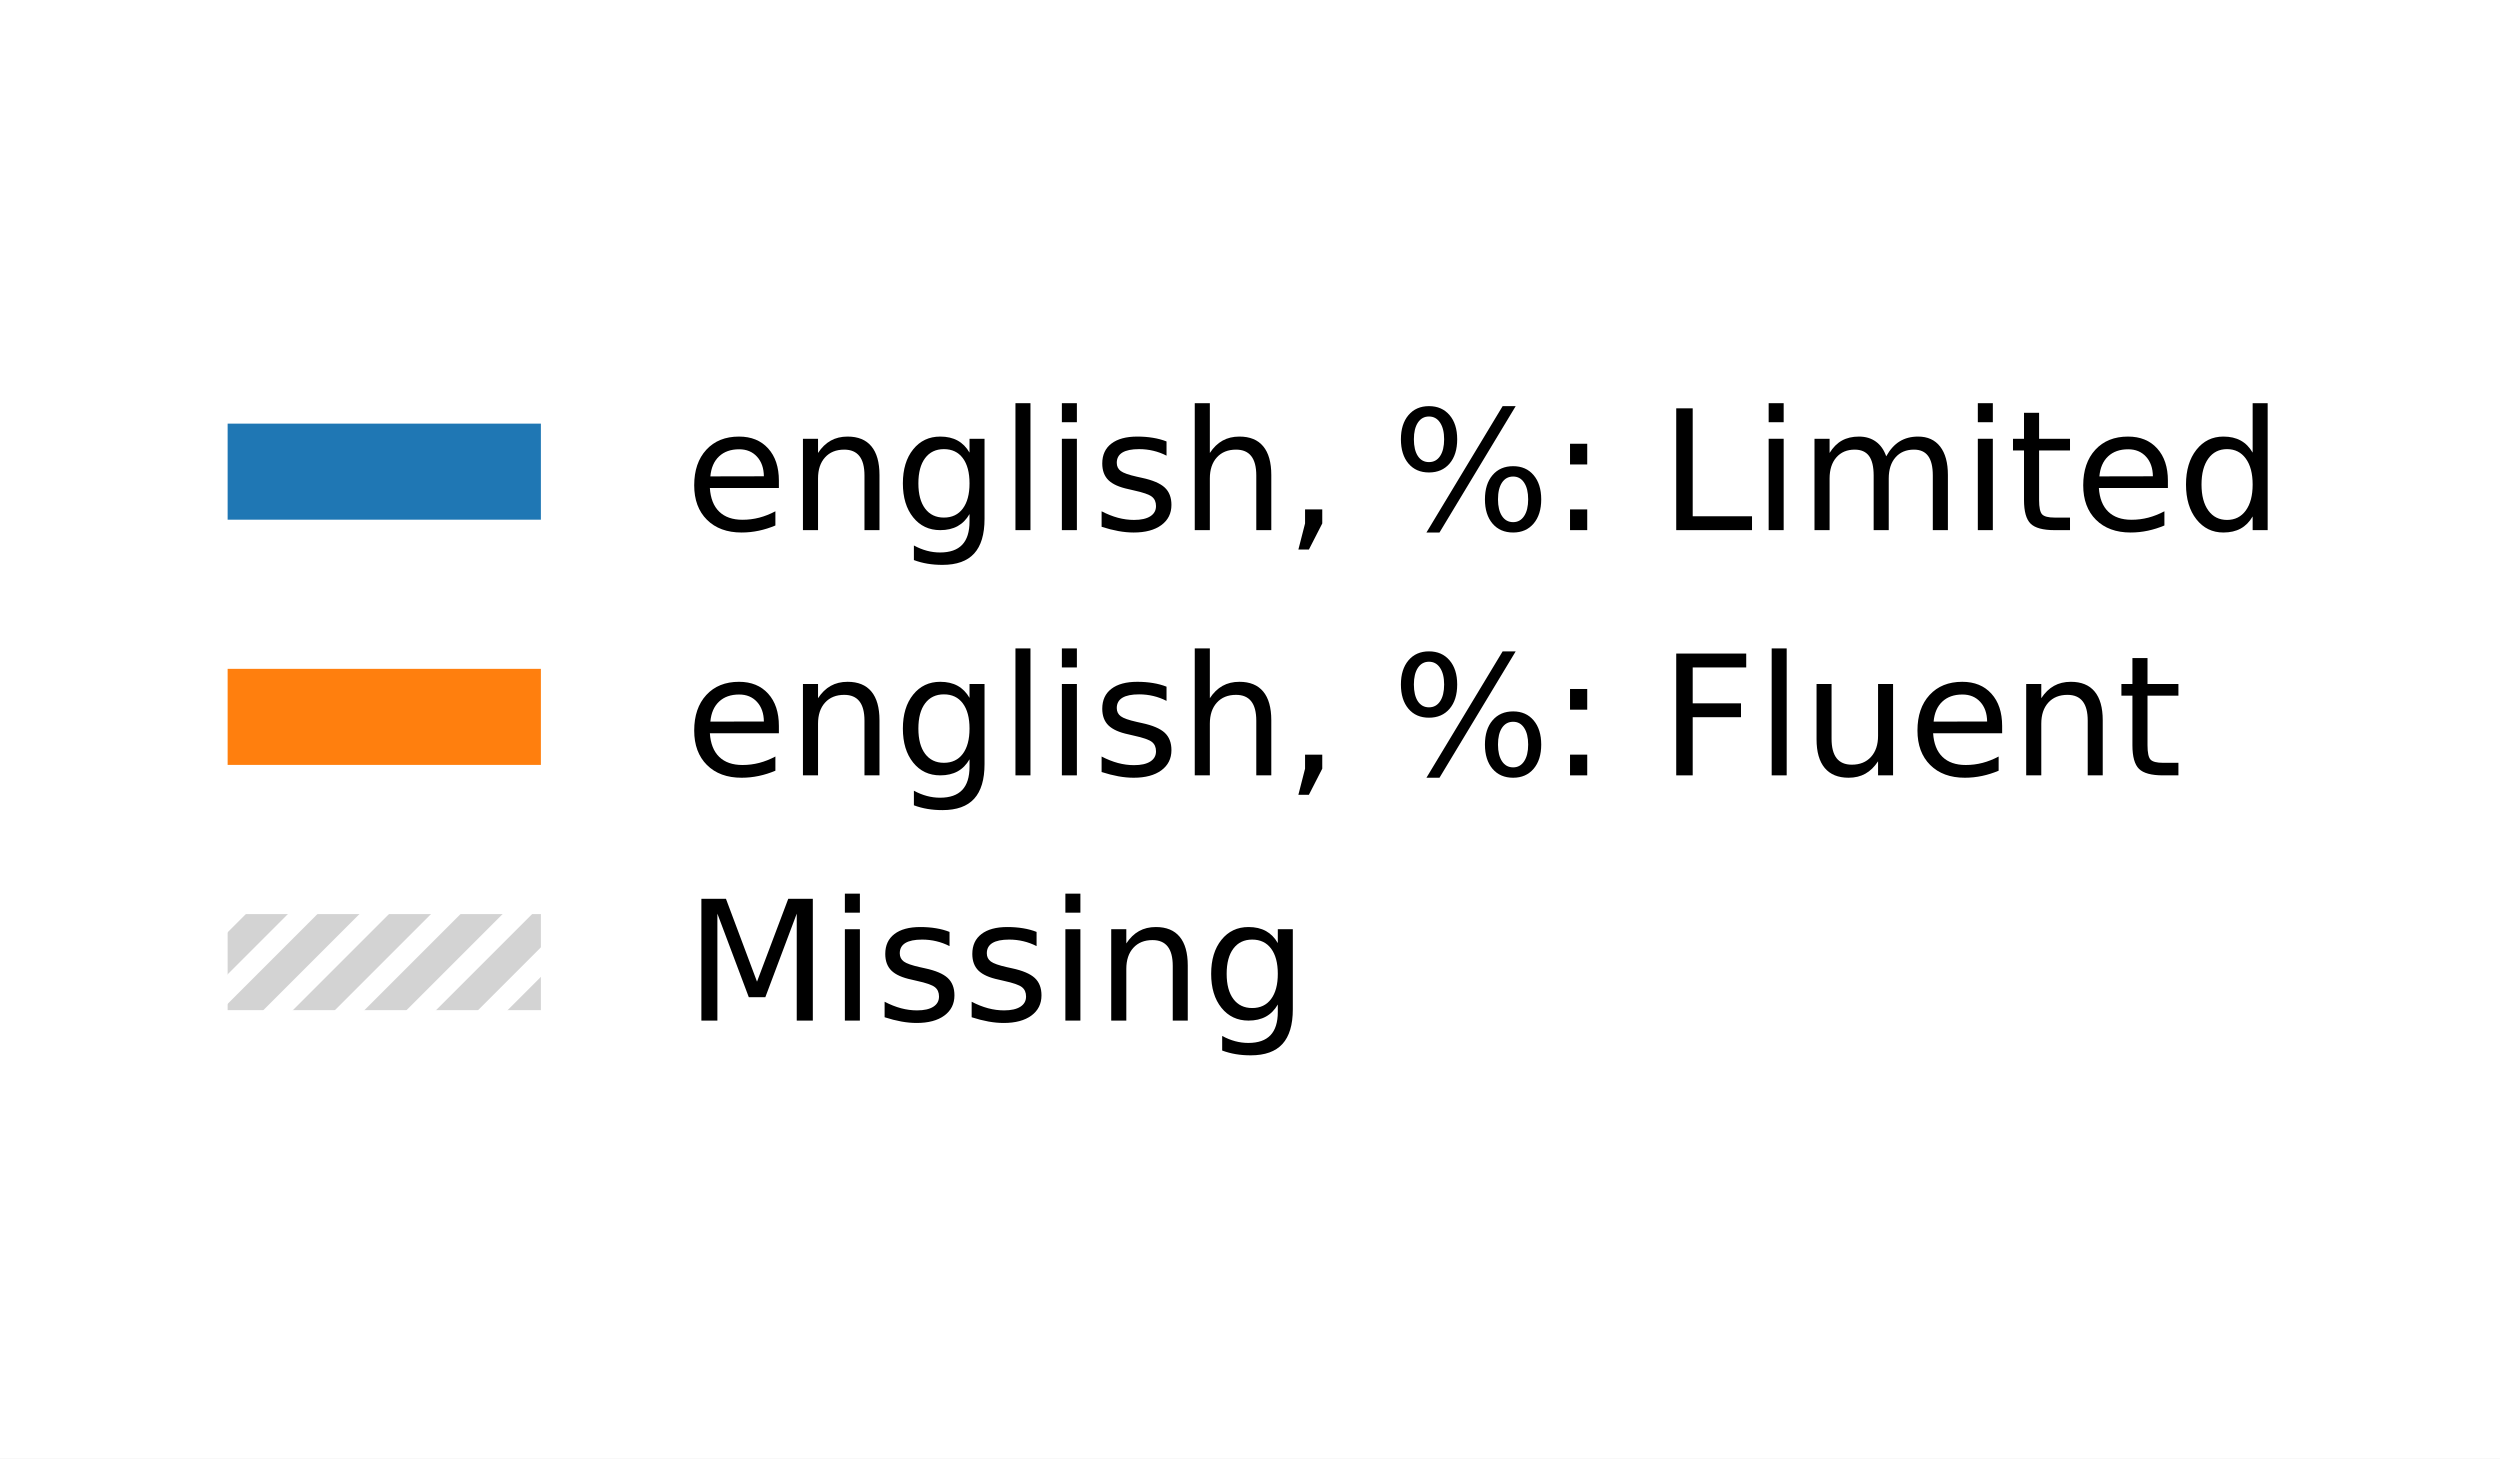
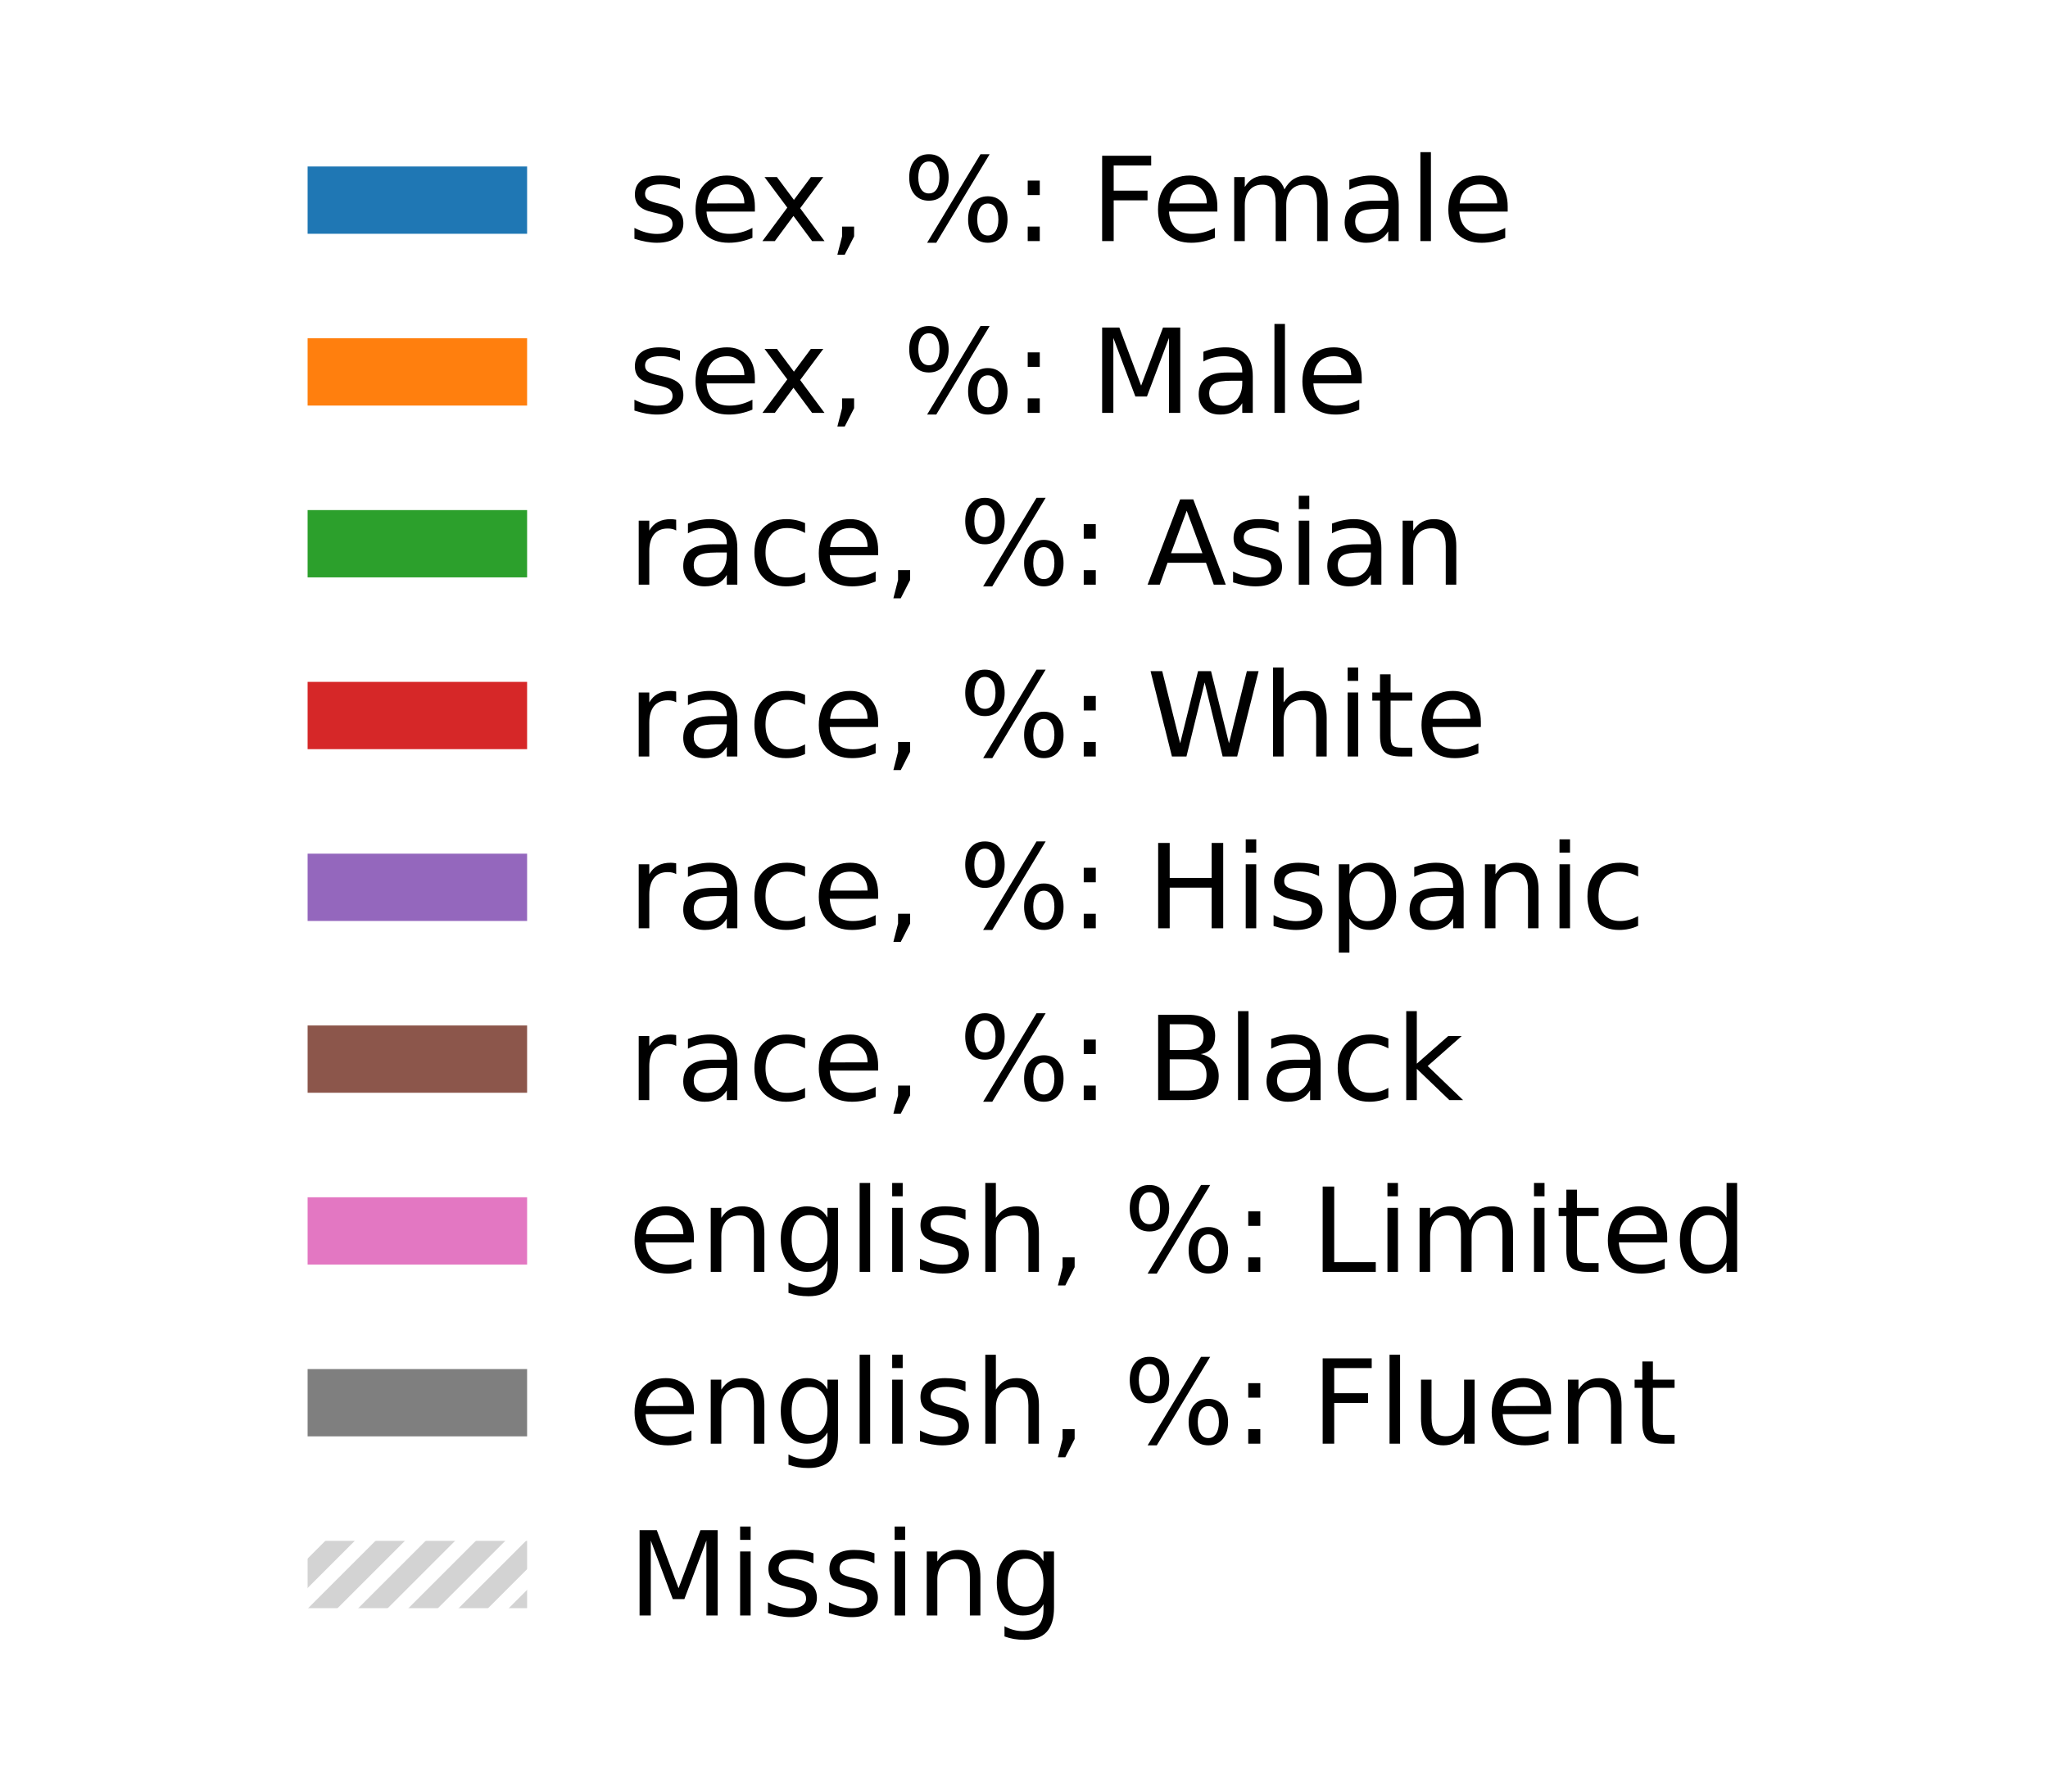
- <svg xmlns="http://www.w3.org/2000/svg" xmlns:xlink="http://www.w3.org/1999/xlink" width="119.71pt" height="69.84pt" viewBox="0 0 119.71 69.84" version="1.1">
+ <svg xmlns="http://www.w3.org/2000/svg" xmlns:xlink="http://www.w3.org/1999/xlink" width="139.95pt" height="122.483pt" viewBox="0 0 139.95 122.483" version="1.1">
  <defs>
    <style type="text/css">*{stroke-linejoin: round; stroke-linecap: butt}</style>
  </defs>
  <g id="figure_1">
    <g id="patch_1">
-       <path d="M -0 69.84  L 119.71 69.84  L 119.71 0  L -0 0  z " style="fill: #ffffff" />
+       <path d="M 0 122.483  L 139.95 122.483  L 139.95 0  L 0 0  z " style="fill: #ffffff" />
    </g>
    <g id="axes_1">
      <g id="legend_1">
        <g id="patch_2">
-           <path d="M 10.4 25.385  L 26.4 25.385  L 26.4 19.785  L 10.4 19.785  z " style="fill: #1f77b4; stroke: #ffffff; stroke-linejoin: miter" />
+           <path d="M 20.52 16.479  L 36.52 16.479  L 36.52 10.879  L 20.52 10.879  z " style="fill: #1f77b4; stroke: #ffffff; stroke-linejoin: miter" />
        </g>
        <g id="text_1">
-           <g transform="translate(32.8 25.385) scale(0.08 -0.08)">
-             <defs>
+           <g transform="translate(42.92 16.47875) scale(0.08 -0.08)">
+             <defs>
+               <path id="DejaVuSans-73" d="M 2834 3397  L 2834 2853  Q 2591 2978 2328 3040  Q 2066 3103 1784 3103  Q 1356 3103 1142 2972  Q 928 2841 928 2578  Q 928 2378 1081 2264  Q 1234 2150 1697 2047  L 1894 2003  Q 2506 1872 2764 1633  Q 3022 1394 3022 966  Q 3022 478 2636 193  Q 2250 -91 1575 -91  Q 1294 -91 989 -36  Q 684 19 347 128  L 347 722  Q 666 556 975 473  Q 1284 391 1588 391  Q 1994 391 2212 530  Q 2431 669 2431 922  Q 2431 1156 2273 1281  Q 2116 1406 1581 1522  L 1381 1569  Q 847 1681 609 1914  Q 372 2147 372 2553  Q 372 3047 722 3315  Q 1072 3584 1716 3584  Q 2034 3584 2315 3537  Q 2597 3491 2834 3397  z " transform="scale(0.015625)" />
              <path id="DejaVuSans-65" d="M 3597 1894  L 3597 1613  L 953 1613  Q 991 1019 1311 708  Q 1631 397 2203 397  Q 2534 397 2845 478  Q 3156 559 3463 722  L 3463 178  Q 3153 47 2828 -22  Q 2503 -91 2169 -91  Q 1331 -91 842 396  Q 353 884 353 1716  Q 353 2575 817 3079  Q 1281 3584 2069 3584  Q 2775 3584 3186 3129  Q 3597 2675 3597 1894  z M 3022 2063  Q 3016 2534 2758 2815  Q 2500 3097 2075 3097  Q 1594 3097 1305 2825  Q 1016 2553 972 2059  L 3022 2063  z " transform="scale(0.015625)" />
-               <path id="DejaVuSans-6e" d="M 3513 2113  L 3513 0  L 2938 0  L 2938 2094  Q 2938 2591 2744 2837  Q 2550 3084 2163 3084  Q 1697 3084 1428 2787  Q 1159 2491 1159 1978  L 1159 0  L 581 0  L 581 3500  L 1159 3500  L 1159 2956  Q 1366 3272 1645 3428  Q 1925 3584 2291 3584  Q 2894 3584 3203 3211  Q 3513 2838 3513 2113  z " transform="scale(0.015625)" />
-               <path id="DejaVuSans-67" d="M 2906 1791  Q 2906 2416 2648 2759  Q 2391 3103 1925 3103  Q 1463 3103 1205 2759  Q 947 2416 947 1791  Q 947 1169 1205 825  Q 1463 481 1925 481  Q 2391 481 2648 825  Q 2906 1169 2906 1791  z M 3481 434  Q 3481 -459 3084 -895  Q 2688 -1331 1869 -1331  Q 1566 -1331 1297 -1286  Q 1028 -1241 775 -1147  L 775 -588  Q 1028 -725 1275 -790  Q 1522 -856 1778 -856  Q 2344 -856 2625 -561  Q 2906 -266 2906 331  L 2906 616  Q 2728 306 2450 153  Q 2172 0 1784 0  Q 1141 0 747 490  Q 353 981 353 1791  Q 353 2603 747 3093  Q 1141 3584 1784 3584  Q 2172 3584 2450 3431  Q 2728 3278 2906 2969  L 2906 3500  L 3481 3500  L 3481 434  z " transform="scale(0.015625)" />
-               <path id="DejaVuSans-6c" d="M 603 4863  L 1178 4863  L 1178 0  L 603 0  L 603 4863  z " transform="scale(0.015625)" />
-               <path id="DejaVuSans-69" d="M 603 3500  L 1178 3500  L 1178 0  L 603 0  L 603 3500  z M 603 4863  L 1178 4863  L 1178 4134  L 603 4134  L 603 4863  z " transform="scale(0.015625)" />
-               <path id="DejaVuSans-73" d="M 2834 3397  L 2834 2853  Q 2591 2978 2328 3040  Q 2066 3103 1784 3103  Q 1356 3103 1142 2972  Q 928 2841 928 2578  Q 928 2378 1081 2264  Q 1234 2150 1697 2047  L 1894 2003  Q 2506 1872 2764 1633  Q 3022 1394 3022 966  Q 3022 478 2636 193  Q 2250 -91 1575 -91  Q 1294 -91 989 -36  Q 684 19 347 128  L 347 722  Q 666 556 975 473  Q 1284 391 1588 391  Q 1994 391 2212 530  Q 2431 669 2431 922  Q 2431 1156 2273 1281  Q 2116 1406 1581 1522  L 1381 1569  Q 847 1681 609 1914  Q 372 2147 372 2553  Q 372 3047 722 3315  Q 1072 3584 1716 3584  Q 2034 3584 2315 3537  Q 2597 3491 2834 3397  z " transform="scale(0.015625)" />
-               <path id="DejaVuSans-68" d="M 3513 2113  L 3513 0  L 2938 0  L 2938 2094  Q 2938 2591 2744 2837  Q 2550 3084 2163 3084  Q 1697 3084 1428 2787  Q 1159 2491 1159 1978  L 1159 0  L 581 0  L 581 4863  L 1159 4863  L 1159 2956  Q 1366 3272 1645 3428  Q 1925 3584 2291 3584  Q 2894 3584 3203 3211  Q 3513 2838 3513 2113  z " transform="scale(0.015625)" />
+               <path id="DejaVuSans-78" d="M 3513 3500  L 2247 1797  L 3578 0  L 2900 0  L 1881 1375  L 863 0  L 184 0  L 1544 1831  L 300 3500  L 978 3500  L 1906 2253  L 2834 3500  L 3513 3500  z " transform="scale(0.015625)" />
              <path id="DejaVuSans-2c" d="M 750 794  L 1409 794  L 1409 256  L 897 -744  L 494 -744  L 750 256  L 750 794  z " transform="scale(0.015625)" />
              <path id="DejaVuSans-20" transform="scale(0.015625)" />
              <path id="DejaVuSans-25" d="M 4653 2053  Q 4381 2053 4226 1822  Q 4072 1591 4072 1178  Q 4072 772 4226 539  Q 4381 306 4653 306  Q 4919 306 5073 539  Q 5228 772 5228 1178  Q 5228 1588 5073 1820  Q 4919 2053 4653 2053  z M 4653 2450  Q 5147 2450 5437 2106  Q 5728 1763 5728 1178  Q 5728 594 5436 251  Q 5144 -91 4653 -91  Q 4153 -91 3862 251  Q 3572 594 3572 1178  Q 3572 1766 3864 2108  Q 4156 2450 4653 2450  z M 1428 4353  Q 1159 4353 1004 4120  Q 850 3888 850 3481  Q 850 3069 1003 2837  Q 1156 2606 1428 2606  Q 1700 2606 1854 2837  Q 2009 3069 2009 3481  Q 2009 3884 1853 4118  Q 1697 4353 1428 4353  z M 4250 4750  L 4750 4750  L 1831 -91  L 1331 -91  L 4250 4750  z M 1428 4750  Q 1922 4750 2215 4408  Q 2509 4066 2509 3481  Q 2509 2891 2217 2550  Q 1925 2209 1428 2209  Q 931 2209 642 2551  Q 353 2894 353 3481  Q 353 4063 643 4406  Q 934 4750 1428 4750  z " transform="scale(0.015625)" />
              <path id="DejaVuSans-3a" d="M 750 794  L 1409 794  L 1409 0  L 750 0  L 750 794  z M 750 3309  L 1409 3309  L 1409 2516  L 750 2516  L 750 3309  z " transform="scale(0.015625)" />
+               <path id="DejaVuSans-46" d="M 628 4666  L 3309 4666  L 3309 4134  L 1259 4134  L 1259 2759  L 3109 2759  L 3109 2228  L 1259 2228  L 1259 0  L 628 0  L 628 4666  z " transform="scale(0.015625)" />
+               <path id="DejaVuSans-6d" d="M 3328 2828  Q 3544 3216 3844 3400  Q 4144 3584 4550 3584  Q 5097 3584 5394 3201  Q 5691 2819 5691 2113  L 5691 0  L 5113 0  L 5113 2094  Q 5113 2597 4934 2840  Q 4756 3084 4391 3084  Q 3944 3084 3684 2787  Q 3425 2491 3425 1978  L 3425 0  L 2847 0  L 2847 2094  Q 2847 2600 2669 2842  Q 2491 3084 2119 3084  Q 1678 3084 1418 2786  Q 1159 2488 1159 1978  L 1159 0  L 581 0  L 581 3500  L 1159 3500  L 1159 2956  Q 1356 3278 1631 3431  Q 1906 3584 2284 3584  Q 2666 3584 2933 3390  Q 3200 3197 3328 2828  z " transform="scale(0.015625)" />
+               <path id="DejaVuSans-61" d="M 2194 1759  Q 1497 1759 1228 1600  Q 959 1441 959 1056  Q 959 750 1161 570  Q 1363 391 1709 391  Q 2188 391 2477 730  Q 2766 1069 2766 1631  L 2766 1759  L 2194 1759  z M 3341 1997  L 3341 0  L 2766 0  L 2766 531  Q 2569 213 2275 61  Q 1981 -91 1556 -91  Q 1019 -91 701 211  Q 384 513 384 1019  Q 384 1609 779 1909  Q 1175 2209 1959 2209  L 2766 2209  L 2766 2266  Q 2766 2663 2505 2880  Q 2244 3097 1772 3097  Q 1472 3097 1187 3025  Q 903 2953 641 2809  L 641 3341  Q 956 3463 1253 3523  Q 1550 3584 1831 3584  Q 2591 3584 2966 3190  Q 3341 2797 3341 1997  z " transform="scale(0.015625)" />
+               <path id="DejaVuSans-6c" d="M 603 4863  L 1178 4863  L 1178 0  L 603 0  L 603 4863  z " transform="scale(0.015625)" />
+             </defs>
+             <use xlink:href="#DejaVuSans-73" />
+             <use xlink:href="#DejaVuSans-65" x="52.1" />
+             <use xlink:href="#DejaVuSans-78" x="111.873" />
+             <use xlink:href="#DejaVuSans-2c" x="171.053" />
+             <use xlink:href="#DejaVuSans-20" x="202.84" />
+             <use xlink:href="#DejaVuSans-25" x="234.627" />
+             <use xlink:href="#DejaVuSans-3a" x="329.646" />
+             <use xlink:href="#DejaVuSans-20" x="363.338" />
+             <use xlink:href="#DejaVuSans-46" x="395.125" />
+             <use xlink:href="#DejaVuSans-65" x="447.145" />
+             <use xlink:href="#DejaVuSans-6d" x="508.668" />
+             <use xlink:href="#DejaVuSans-61" x="606.08" />
+             <use xlink:href="#DejaVuSans-6c" x="667.359" />
+             <use xlink:href="#DejaVuSans-65" x="695.143" />
+           </g>
+         </g>
+         <g id="patch_3">
+           <path d="M 20.52 28.221  L 36.52 28.221  L 36.52 22.621  L 20.52 22.621  z " style="fill: #ff7f0e; stroke: #ffffff; stroke-linejoin: miter" />
+         </g>
+         <g id="text_2">
+           <g transform="translate(42.92 28.22125) scale(0.08 -0.08)">
+             <defs>
+               <path id="DejaVuSans-4d" d="M 628 4666  L 1569 4666  L 2759 1491  L 3956 4666  L 4897 4666  L 4897 0  L 4281 0  L 4281 4097  L 3078 897  L 2444 897  L 1241 4097  L 1241 0  L 628 0  L 628 4666  z " transform="scale(0.015625)" />
+             </defs>
+             <use xlink:href="#DejaVuSans-73" />
+             <use xlink:href="#DejaVuSans-65" x="52.1" />
+             <use xlink:href="#DejaVuSans-78" x="111.873" />
+             <use xlink:href="#DejaVuSans-2c" x="171.053" />
+             <use xlink:href="#DejaVuSans-20" x="202.84" />
+             <use xlink:href="#DejaVuSans-25" x="234.627" />
+             <use xlink:href="#DejaVuSans-3a" x="329.646" />
+             <use xlink:href="#DejaVuSans-20" x="363.338" />
+             <use xlink:href="#DejaVuSans-4d" x="395.125" />
+             <use xlink:href="#DejaVuSans-61" x="481.404" />
+             <use xlink:href="#DejaVuSans-6c" x="542.684" />
+             <use xlink:href="#DejaVuSans-65" x="570.467" />
+           </g>
+         </g>
+         <g id="patch_4">
+           <path d="M 20.52 39.964  L 36.52 39.964  L 36.52 34.364  L 20.52 34.364  z " style="fill: #2ca02c; stroke: #ffffff; stroke-linejoin: miter" />
+         </g>
+         <g id="text_3">
+           <g transform="translate(42.92 39.96375) scale(0.08 -0.08)">
+             <defs>
+               <path id="DejaVuSans-72" d="M 2631 2963  Q 2534 3019 2420 3045  Q 2306 3072 2169 3072  Q 1681 3072 1420 2755  Q 1159 2438 1159 1844  L 1159 0  L 581 0  L 581 3500  L 1159 3500  L 1159 2956  Q 1341 3275 1631 3429  Q 1922 3584 2338 3584  Q 2397 3584 2469 3576  Q 2541 3569 2628 3553  L 2631 2963  z " transform="scale(0.015625)" />
+               <path id="DejaVuSans-63" d="M 3122 3366  L 3122 2828  Q 2878 2963 2633 3030  Q 2388 3097 2138 3097  Q 1578 3097 1268 2742  Q 959 2388 959 1747  Q 959 1106 1268 751  Q 1578 397 2138 397  Q 2388 397 2633 464  Q 2878 531 3122 666  L 3122 134  Q 2881 22 2623 -34  Q 2366 -91 2075 -91  Q 1284 -91 818 406  Q 353 903 353 1747  Q 353 2603 823 3093  Q 1294 3584 2113 3584  Q 2378 3584 2631 3529  Q 2884 3475 3122 3366  z " transform="scale(0.015625)" />
+               <path id="DejaVuSans-41" d="M 2188 4044  L 1331 1722  L 3047 1722  L 2188 4044  z M 1831 4666  L 2547 4666  L 4325 0  L 3669 0  L 3244 1197  L 1141 1197  L 716 0  L 50 0  L 1831 4666  z " transform="scale(0.015625)" />
+               <path id="DejaVuSans-69" d="M 603 3500  L 1178 3500  L 1178 0  L 603 0  L 603 3500  z M 603 4863  L 1178 4863  L 1178 4134  L 603 4134  L 603 4863  z " transform="scale(0.015625)" />
+               <path id="DejaVuSans-6e" d="M 3513 2113  L 3513 0  L 2938 0  L 2938 2094  Q 2938 2591 2744 2837  Q 2550 3084 2163 3084  Q 1697 3084 1428 2787  Q 1159 2491 1159 1978  L 1159 0  L 581 0  L 581 3500  L 1159 3500  L 1159 2956  Q 1366 3272 1645 3428  Q 1925 3584 2291 3584  Q 2894 3584 3203 3211  Q 3513 2838 3513 2113  z " transform="scale(0.015625)" />
+             </defs>
+             <use xlink:href="#DejaVuSans-72" />
+             <use xlink:href="#DejaVuSans-61" x="41.113" />
+             <use xlink:href="#DejaVuSans-63" x="102.393" />
+             <use xlink:href="#DejaVuSans-65" x="157.373" />
+             <use xlink:href="#DejaVuSans-2c" x="218.896" />
+             <use xlink:href="#DejaVuSans-20" x="250.684" />
+             <use xlink:href="#DejaVuSans-25" x="282.471" />
+             <use xlink:href="#DejaVuSans-3a" x="377.49" />
+             <use xlink:href="#DejaVuSans-20" x="411.182" />
+             <use xlink:href="#DejaVuSans-41" x="442.969" />
+             <use xlink:href="#DejaVuSans-73" x="511.377" />
+             <use xlink:href="#DejaVuSans-69" x="563.477" />
+             <use xlink:href="#DejaVuSans-61" x="591.26" />
+             <use xlink:href="#DejaVuSans-6e" x="652.539" />
+           </g>
+         </g>
+         <g id="patch_5">
+           <path d="M 20.52 51.706  L 36.52 51.706  L 36.52 46.106  L 20.52 46.106  z " style="fill: #d62728; stroke: #ffffff; stroke-linejoin: miter" />
+         </g>
+         <g id="text_4">
+           <g transform="translate(42.92 51.70625) scale(0.08 -0.08)">
+             <defs>
+               <path id="DejaVuSans-57" d="M 213 4666  L 850 4666  L 1831 722  L 2809 4666  L 3519 4666  L 4500 722  L 5478 4666  L 6119 4666  L 4947 0  L 4153 0  L 3169 4050  L 2175 0  L 1381 0  L 213 4666  z " transform="scale(0.015625)" />
+               <path id="DejaVuSans-68" d="M 3513 2113  L 3513 0  L 2938 0  L 2938 2094  Q 2938 2591 2744 2837  Q 2550 3084 2163 3084  Q 1697 3084 1428 2787  Q 1159 2491 1159 1978  L 1159 0  L 581 0  L 581 4863  L 1159 4863  L 1159 2956  Q 1366 3272 1645 3428  Q 1925 3584 2291 3584  Q 2894 3584 3203 3211  Q 3513 2838 3513 2113  z " transform="scale(0.015625)" />
+               <path id="DejaVuSans-74" d="M 1172 4494  L 1172 3500  L 2356 3500  L 2356 3053  L 1172 3053  L 1172 1153  Q 1172 725 1289 603  Q 1406 481 1766 481  L 2356 481  L 2356 0  L 1766 0  Q 1100 0 847 248  Q 594 497 594 1153  L 594 3053  L 172 3053  L 172 3500  L 594 3500  L 594 4494  L 1172 4494  z " transform="scale(0.015625)" />
+             </defs>
+             <use xlink:href="#DejaVuSans-72" />
+             <use xlink:href="#DejaVuSans-61" x="41.113" />
+             <use xlink:href="#DejaVuSans-63" x="102.393" />
+             <use xlink:href="#DejaVuSans-65" x="157.373" />
+             <use xlink:href="#DejaVuSans-2c" x="218.896" />
+             <use xlink:href="#DejaVuSans-20" x="250.684" />
+             <use xlink:href="#DejaVuSans-25" x="282.471" />
+             <use xlink:href="#DejaVuSans-3a" x="377.49" />
+             <use xlink:href="#DejaVuSans-20" x="411.182" />
+             <use xlink:href="#DejaVuSans-57" x="442.969" />
+             <use xlink:href="#DejaVuSans-68" x="541.846" />
+             <use xlink:href="#DejaVuSans-69" x="605.225" />
+             <use xlink:href="#DejaVuSans-74" x="633.008" />
+             <use xlink:href="#DejaVuSans-65" x="672.217" />
+           </g>
+         </g>
+         <g id="patch_6">
+           <path d="M 20.52 63.449  L 36.52 63.449  L 36.52 57.849  L 20.52 57.849  z " style="fill: #9467bd; stroke: #ffffff; stroke-linejoin: miter" />
+         </g>
+         <g id="text_5">
+           <g transform="translate(42.92 63.44875) scale(0.08 -0.08)">
+             <defs>
+               <path id="DejaVuSans-48" d="M 628 4666  L 1259 4666  L 1259 2753  L 3553 2753  L 3553 4666  L 4184 4666  L 4184 0  L 3553 0  L 3553 2222  L 1259 2222  L 1259 0  L 628 0  L 628 4666  z " transform="scale(0.015625)" />
+               <path id="DejaVuSans-70" d="M 1159 525  L 1159 -1331  L 581 -1331  L 581 3500  L 1159 3500  L 1159 2969  Q 1341 3281 1617 3432  Q 1894 3584 2278 3584  Q 2916 3584 3314 3078  Q 3713 2572 3713 1747  Q 3713 922 3314 415  Q 2916 -91 2278 -91  Q 1894 -91 1617 61  Q 1341 213 1159 525  z M 3116 1747  Q 3116 2381 2855 2742  Q 2594 3103 2138 3103  Q 1681 3103 1420 2742  Q 1159 2381 1159 1747  Q 1159 1113 1420 752  Q 1681 391 2138 391  Q 2594 391 2855 752  Q 3116 1113 3116 1747  z " transform="scale(0.015625)" />
+             </defs>
+             <use xlink:href="#DejaVuSans-72" />
+             <use xlink:href="#DejaVuSans-61" x="41.113" />
+             <use xlink:href="#DejaVuSans-63" x="102.393" />
+             <use xlink:href="#DejaVuSans-65" x="157.373" />
+             <use xlink:href="#DejaVuSans-2c" x="218.896" />
+             <use xlink:href="#DejaVuSans-20" x="250.684" />
+             <use xlink:href="#DejaVuSans-25" x="282.471" />
+             <use xlink:href="#DejaVuSans-3a" x="377.49" />
+             <use xlink:href="#DejaVuSans-20" x="411.182" />
+             <use xlink:href="#DejaVuSans-48" x="442.969" />
+             <use xlink:href="#DejaVuSans-69" x="518.164" />
+             <use xlink:href="#DejaVuSans-73" x="545.947" />
+             <use xlink:href="#DejaVuSans-70" x="598.047" />
+             <use xlink:href="#DejaVuSans-61" x="661.523" />
+             <use xlink:href="#DejaVuSans-6e" x="722.803" />
+             <use xlink:href="#DejaVuSans-69" x="786.182" />
+             <use xlink:href="#DejaVuSans-63" x="813.965" />
+           </g>
+         </g>
+         <g id="patch_7">
+           <path d="M 20.52 75.191  L 36.52 75.191  L 36.52 69.591  L 20.52 69.591  z " style="fill: #8c564b; stroke: #ffffff; stroke-linejoin: miter" />
+         </g>
+         <g id="text_6">
+           <g transform="translate(42.92 75.19125) scale(0.08 -0.08)">
+             <defs>
+               <path id="DejaVuSans-42" d="M 1259 2228  L 1259 519  L 2272 519  Q 2781 519 3026 730  Q 3272 941 3272 1375  Q 3272 1813 3026 2020  Q 2781 2228 2272 2228  L 1259 2228  z M 1259 4147  L 1259 2741  L 2194 2741  Q 2656 2741 2882 2914  Q 3109 3088 3109 3444  Q 3109 3797 2882 3972  Q 2656 4147 2194 4147  L 1259 4147  z M 628 4666  L 2241 4666  Q 2963 4666 3353 4366  Q 3744 4066 3744 3513  Q 3744 3084 3544 2831  Q 3344 2578 2956 2516  Q 3422 2416 3680 2098  Q 3938 1781 3938 1306  Q 3938 681 3513 340  Q 3088 0 2303 0  L 628 0  L 628 4666  z " transform="scale(0.015625)" />
+               <path id="DejaVuSans-6b" d="M 581 4863  L 1159 4863  L 1159 1991  L 2875 3500  L 3609 3500  L 1753 1863  L 3688 0  L 2938 0  L 1159 1709  L 1159 0  L 581 0  L 581 4863  z " transform="scale(0.015625)" />
+             </defs>
+             <use xlink:href="#DejaVuSans-72" />
+             <use xlink:href="#DejaVuSans-61" x="41.113" />
+             <use xlink:href="#DejaVuSans-63" x="102.393" />
+             <use xlink:href="#DejaVuSans-65" x="157.373" />
+             <use xlink:href="#DejaVuSans-2c" x="218.896" />
+             <use xlink:href="#DejaVuSans-20" x="250.684" />
+             <use xlink:href="#DejaVuSans-25" x="282.471" />
+             <use xlink:href="#DejaVuSans-3a" x="377.49" />
+             <use xlink:href="#DejaVuSans-20" x="411.182" />
+             <use xlink:href="#DejaVuSans-42" x="442.969" />
+             <use xlink:href="#DejaVuSans-6c" x="511.572" />
+             <use xlink:href="#DejaVuSans-61" x="539.355" />
+             <use xlink:href="#DejaVuSans-63" x="600.635" />
+             <use xlink:href="#DejaVuSans-6b" x="655.615" />
+           </g>
+         </g>
+         <g id="patch_8">
+           <path d="M 20.52 86.934  L 36.52 86.934  L 36.52 81.334  L 20.52 81.334  z " style="fill: #e377c2; stroke: #ffffff; stroke-linejoin: miter" />
+         </g>
+         <g id="text_7">
+           <g transform="translate(42.92 86.93375) scale(0.08 -0.08)">
+             <defs>
+               <path id="DejaVuSans-67" d="M 2906 1791  Q 2906 2416 2648 2759  Q 2391 3103 1925 3103  Q 1463 3103 1205 2759  Q 947 2416 947 1791  Q 947 1169 1205 825  Q 1463 481 1925 481  Q 2391 481 2648 825  Q 2906 1169 2906 1791  z M 3481 434  Q 3481 -459 3084 -895  Q 2688 -1331 1869 -1331  Q 1566 -1331 1297 -1286  Q 1028 -1241 775 -1147  L 775 -588  Q 1028 -725 1275 -790  Q 1522 -856 1778 -856  Q 2344 -856 2625 -561  Q 2906 -266 2906 331  L 2906 616  Q 2728 306 2450 153  Q 2172 0 1784 0  Q 1141 0 747 490  Q 353 981 353 1791  Q 353 2603 747 3093  Q 1141 3584 1784 3584  Q 2172 3584 2450 3431  Q 2728 3278 2906 2969  L 2906 3500  L 3481 3500  L 3481 434  z " transform="scale(0.015625)" />
              <path id="DejaVuSans-4c" d="M 628 4666  L 1259 4666  L 1259 531  L 3531 531  L 3531 0  L 628 0  L 628 4666  z " transform="scale(0.015625)" />
-               <path id="DejaVuSans-6d" d="M 3328 2828  Q 3544 3216 3844 3400  Q 4144 3584 4550 3584  Q 5097 3584 5394 3201  Q 5691 2819 5691 2113  L 5691 0  L 5113 0  L 5113 2094  Q 5113 2597 4934 2840  Q 4756 3084 4391 3084  Q 3944 3084 3684 2787  Q 3425 2491 3425 1978  L 3425 0  L 2847 0  L 2847 2094  Q 2847 2600 2669 2842  Q 2491 3084 2119 3084  Q 1678 3084 1418 2786  Q 1159 2488 1159 1978  L 1159 0  L 581 0  L 581 3500  L 1159 3500  L 1159 2956  Q 1356 3278 1631 3431  Q 1906 3584 2284 3584  Q 2666 3584 2933 3390  Q 3200 3197 3328 2828  z " transform="scale(0.015625)" />
-               <path id="DejaVuSans-74" d="M 1172 4494  L 1172 3500  L 2356 3500  L 2356 3053  L 1172 3053  L 1172 1153  Q 1172 725 1289 603  Q 1406 481 1766 481  L 2356 481  L 2356 0  L 1766 0  Q 1100 0 847 248  Q 594 497 594 1153  L 594 3053  L 172 3053  L 172 3500  L 594 3500  L 594 4494  L 1172 4494  z " transform="scale(0.015625)" />
              <path id="DejaVuSans-64" d="M 2906 2969  L 2906 4863  L 3481 4863  L 3481 0  L 2906 0  L 2906 525  Q 2725 213 2448 61  Q 2172 -91 1784 -91  Q 1150 -91 751 415  Q 353 922 353 1747  Q 353 2572 751 3078  Q 1150 3584 1784 3584  Q 2172 3584 2448 3432  Q 2725 3281 2906 2969  z M 947 1747  Q 947 1113 1208 752  Q 1469 391 1925 391  Q 2381 391 2643 752  Q 2906 1113 2906 1747  Q 2906 2381 2643 2742  Q 2381 3103 1925 3103  Q 1469 3103 1208 2742  Q 947 2381 947 1747  z " transform="scale(0.015625)" />
            </defs>
            <use xlink:href="#DejaVuSans-65" />
            <use xlink:href="#DejaVuSans-6e" x="61.523" />
            <use xlink:href="#DejaVuSans-67" x="124.902" />
            <use xlink:href="#DejaVuSans-6c" x="188.379" />
            <use xlink:href="#DejaVuSans-69" x="216.162" />
            <use xlink:href="#DejaVuSans-73" x="243.945" />
            <use xlink:href="#DejaVuSans-68" x="296.045" />
            <use xlink:href="#DejaVuSans-2c" x="359.424" />
            <use xlink:href="#DejaVuSans-20" x="391.211" />
            <use xlink:href="#DejaVuSans-25" x="422.998" />
            <use xlink:href="#DejaVuSans-3a" x="518.018" />
            <use xlink:href="#DejaVuSans-20" x="551.709" />
            <use xlink:href="#DejaVuSans-4c" x="583.496" />
            <use xlink:href="#DejaVuSans-69" x="639.209" />
            <use xlink:href="#DejaVuSans-6d" x="666.992" />
            <use xlink:href="#DejaVuSans-69" x="764.404" />
            <use xlink:href="#DejaVuSans-74" x="792.188" />
            <use xlink:href="#DejaVuSans-65" x="831.396" />
            <use xlink:href="#DejaVuSans-64" x="892.92" />
          </g>
        </g>
-         <g id="patch_3">
-           <path d="M 10.4 37.127  L 26.4 37.127  L 26.4 31.527  L 10.4 31.527  z " style="fill: #ff7f0e; stroke: #ffffff; stroke-linejoin: miter" />
-         </g>
-         <g id="text_2">
-           <g transform="translate(32.8 37.1275) scale(0.08 -0.08)">
-             <defs>
-               <path id="DejaVuSans-46" d="M 628 4666  L 3309 4666  L 3309 4134  L 1259 4134  L 1259 2759  L 3109 2759  L 3109 2228  L 1259 2228  L 1259 0  L 628 0  L 628 4666  z " transform="scale(0.015625)" />
+         <g id="patch_9">
+           <path d="M 20.52 98.676  L 36.52 98.676  L 36.52 93.076  L 20.52 93.076  z " style="fill: #7f7f7f; stroke: #ffffff; stroke-linejoin: miter" />
+         </g>
+         <g id="text_8">
+           <g transform="translate(42.92 98.67625) scale(0.08 -0.08)">
+             <defs>
              <path id="DejaVuSans-75" d="M 544 1381  L 544 3500  L 1119 3500  L 1119 1403  Q 1119 906 1312 657  Q 1506 409 1894 409  Q 2359 409 2629 706  Q 2900 1003 2900 1516  L 2900 3500  L 3475 3500  L 3475 0  L 2900 0  L 2900 538  Q 2691 219 2414 64  Q 2138 -91 1772 -91  Q 1169 -91 856 284  Q 544 659 544 1381  z M 1991 3584  L 1991 3584  z " transform="scale(0.015625)" />
            </defs>
            <use xlink:href="#DejaVuSans-65" />
            <use xlink:href="#DejaVuSans-6e" x="61.523" />
            <use xlink:href="#DejaVuSans-67" x="124.902" />
            <use xlink:href="#DejaVuSans-6c" x="188.379" />
            <use xlink:href="#DejaVuSans-69" x="216.162" />
            <use xlink:href="#DejaVuSans-73" x="243.945" />
            <use xlink:href="#DejaVuSans-68" x="296.045" />
            <use xlink:href="#DejaVuSans-2c" x="359.424" />
            <use xlink:href="#DejaVuSans-20" x="391.211" />
            <use xlink:href="#DejaVuSans-25" x="422.998" />
            <use xlink:href="#DejaVuSans-3a" x="518.018" />
            <use xlink:href="#DejaVuSans-20" x="551.709" />
            <use xlink:href="#DejaVuSans-46" x="583.496" />
            <use xlink:href="#DejaVuSans-6c" x="641.016" />
            <use xlink:href="#DejaVuSans-75" x="668.799" />
            <use xlink:href="#DejaVuSans-65" x="732.178" />
            <use xlink:href="#DejaVuSans-6e" x="793.701" />
            <use xlink:href="#DejaVuSans-74" x="857.08" />
          </g>
        </g>
-         <g id="patch_4">
-           <path d="M 10.4 48.87  L 26.4 48.87  L 26.4 43.27  L 10.4 43.27  z " style="fill: url(#h8e1c62107f); stroke: #ffffff; stroke-linejoin: miter" />
-         </g>
-         <g id="text_3">
-           <g transform="translate(32.8 48.87) scale(0.08 -0.08)">
-             <defs>
-               <path id="DejaVuSans-4d" d="M 628 4666  L 1569 4666  L 2759 1491  L 3956 4666  L 4897 4666  L 4897 0  L 4281 0  L 4281 4097  L 3078 897  L 2444 897  L 1241 4097  L 1241 0  L 628 0  L 628 4666  z " transform="scale(0.015625)" />
-             </defs>
+         <g id="patch_10">
+           <path d="M 20.52 110.419  L 36.52 110.419  L 36.52 104.819  L 20.52 104.819  z " style="fill: url(#h954ea75241); stroke: #ffffff; stroke-linejoin: miter" />
+         </g>
+         <g id="text_9">
+           <g transform="translate(42.92 110.4188) scale(0.08 -0.08)">
            <use xlink:href="#DejaVuSans-4d" />
            <use xlink:href="#DejaVuSans-69" x="86.279" />
            <use xlink:href="#DejaVuSans-73" x="114.062" />
            <use xlink:href="#DejaVuSans-73" x="166.162" />
            <use xlink:href="#DejaVuSans-69" x="218.262" />
            <use xlink:href="#DejaVuSans-6e" x="246.045" />
            <use xlink:href="#DejaVuSans-67" x="309.424" />
          </g>
        </g>
      </g>
    </g>
  </g>
  <defs>
-     <pattern id="h8e1c62107f" patternUnits="userSpaceOnUse" x="0" y="0" width="72" height="72">
+     <pattern id="h954ea75241" patternUnits="userSpaceOnUse" x="0" y="0" width="72" height="72">
      <rect x="0" y="0" width="73" height="73" fill="#d3d3d3" />
      <path d="M -36 36  L 36 -36  M -34.286 37.714  L 37.714 -34.286  M -32.571 39.429  L 39.429 -32.571  M -30.857 41.143  L 41.143 -30.857  M -29.143 42.857  L 42.857 -29.143  M -27.429 44.571  L 44.571 -27.429  M -25.714 46.286  L 46.286 -25.714  M -24 48  L 48 -24  M -22.286 49.714  L 49.714 -22.286  M -20.571 51.429  L 51.429 -20.571  M -18.857 53.143  L 53.143 -18.857  M -17.143 54.857  L 54.857 -17.143  M -15.429 56.571  L 56.571 -15.429  M -13.714 58.286  L 58.286 -13.714  M -12 60  L 60 -12  M -10.286 61.714  L 61.714 -10.286  M -8.571 63.429  L 63.429 -8.571  M -6.857 65.143  L 65.143 -6.857  M -5.143 66.857  L 66.857 -5.143  M -3.429 68.571  L 68.571 -3.429  M -1.714 70.286  L 70.286 -1.714  M 0 72  L 72 0  M 1.714 73.714  L 73.714 1.714  M 3.429 75.429  L 75.429 3.429  M 5.143 77.143  L 77.143 5.143  M 6.857 78.857  L 78.857 6.857  M 8.571 80.571  L 80.571 8.571  M 10.286 82.286  L 82.286 10.286  M 12 84  L 84 12  M 13.714 85.714  L 85.714 13.714  M 15.429 87.429  L 87.429 15.429  M 17.143 89.143  L 89.143 17.143  M 18.857 90.857  L 90.857 18.857  M 20.571 92.571  L 92.571 20.571  M 22.286 94.286  L 94.286 22.286  M 24 96  L 96 24  M 25.714 97.714  L 97.714 25.714  M 27.429 99.429  L 99.429 27.429  M 29.143 101.143  L 101.143 29.143  M 30.857 102.857  L 102.857 30.857  M 32.571 104.571  L 104.571 32.571  M 34.286 106.286  L 106.286 34.286  M 36 108  L 108 36  " style="fill: #ffffff; stroke: #ffffff; stroke-width: 1.0; stroke-linecap: butt; stroke-linejoin: miter" />
    </pattern>
  </defs>
</svg>
